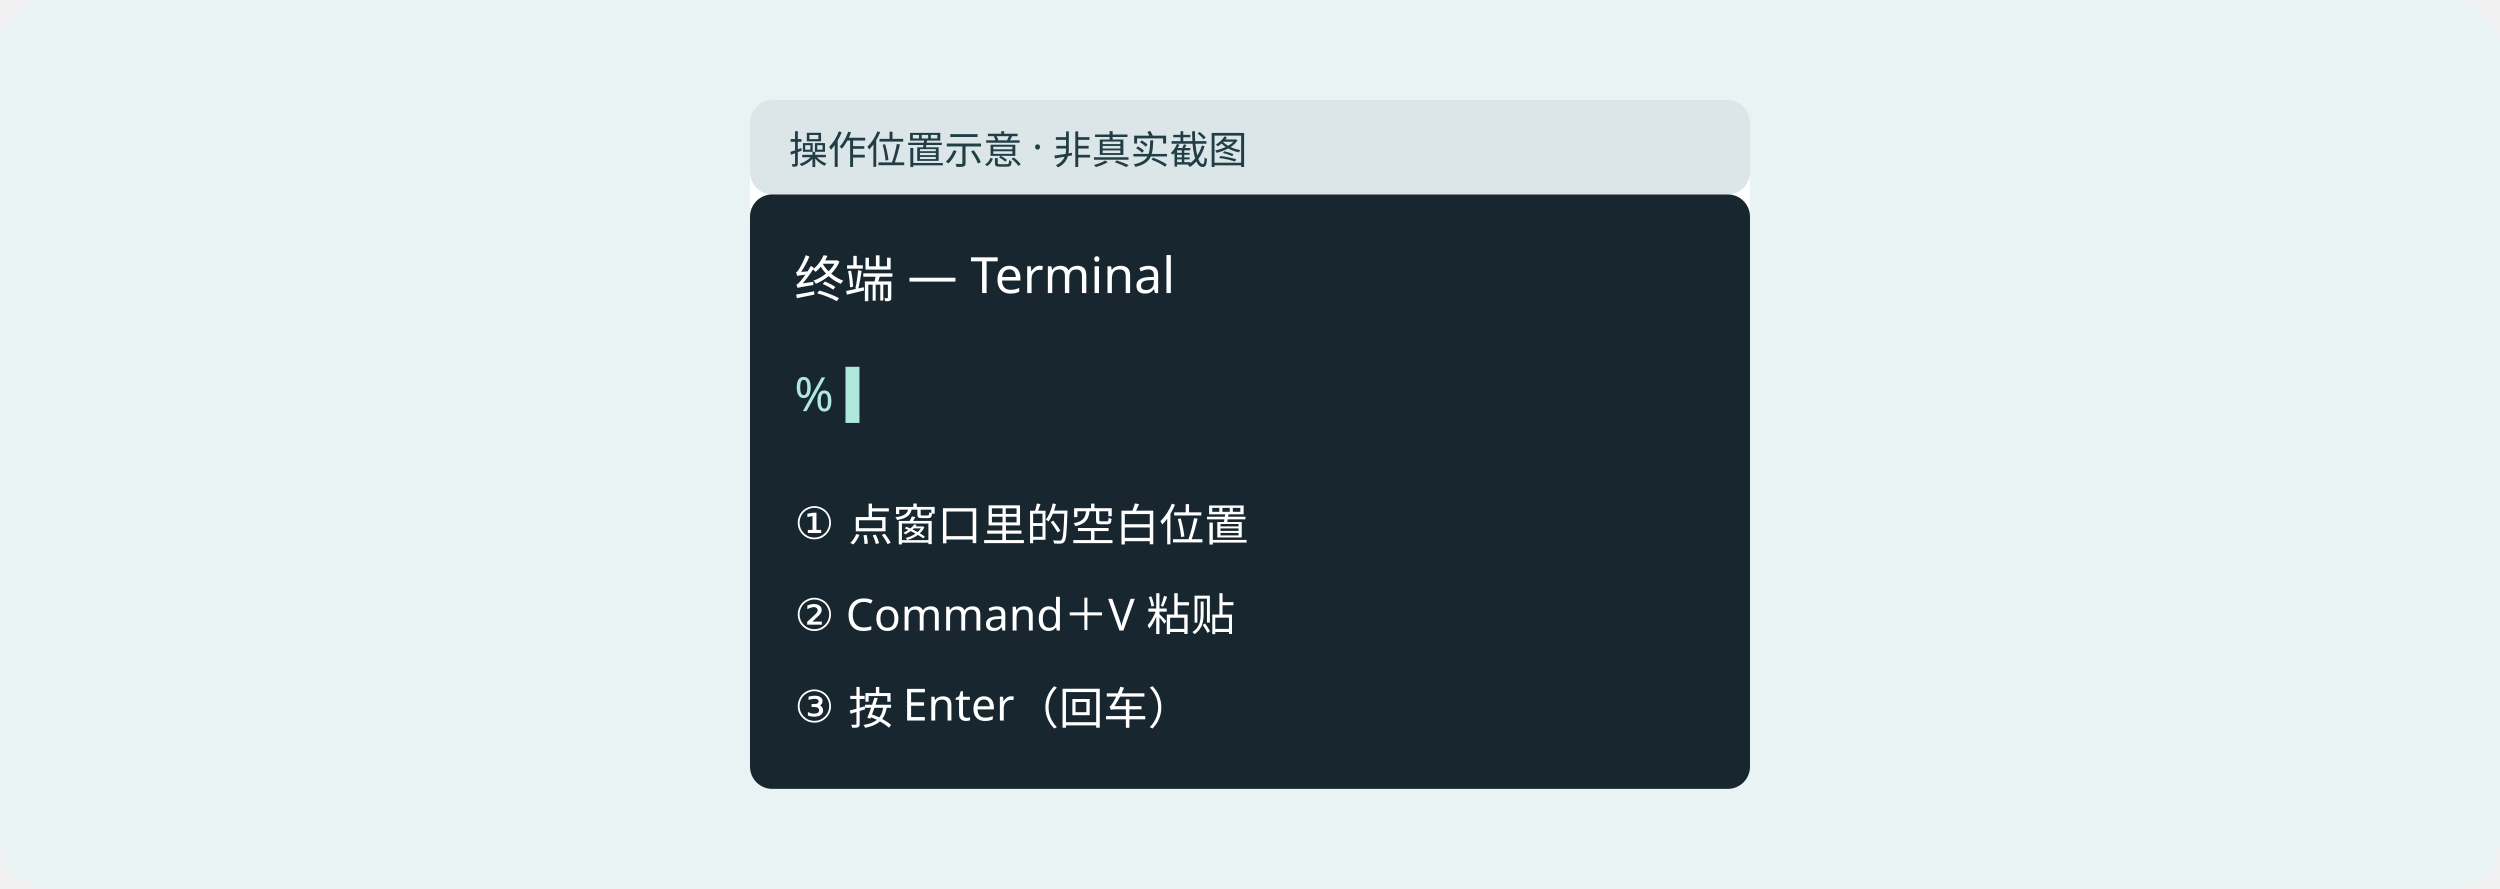
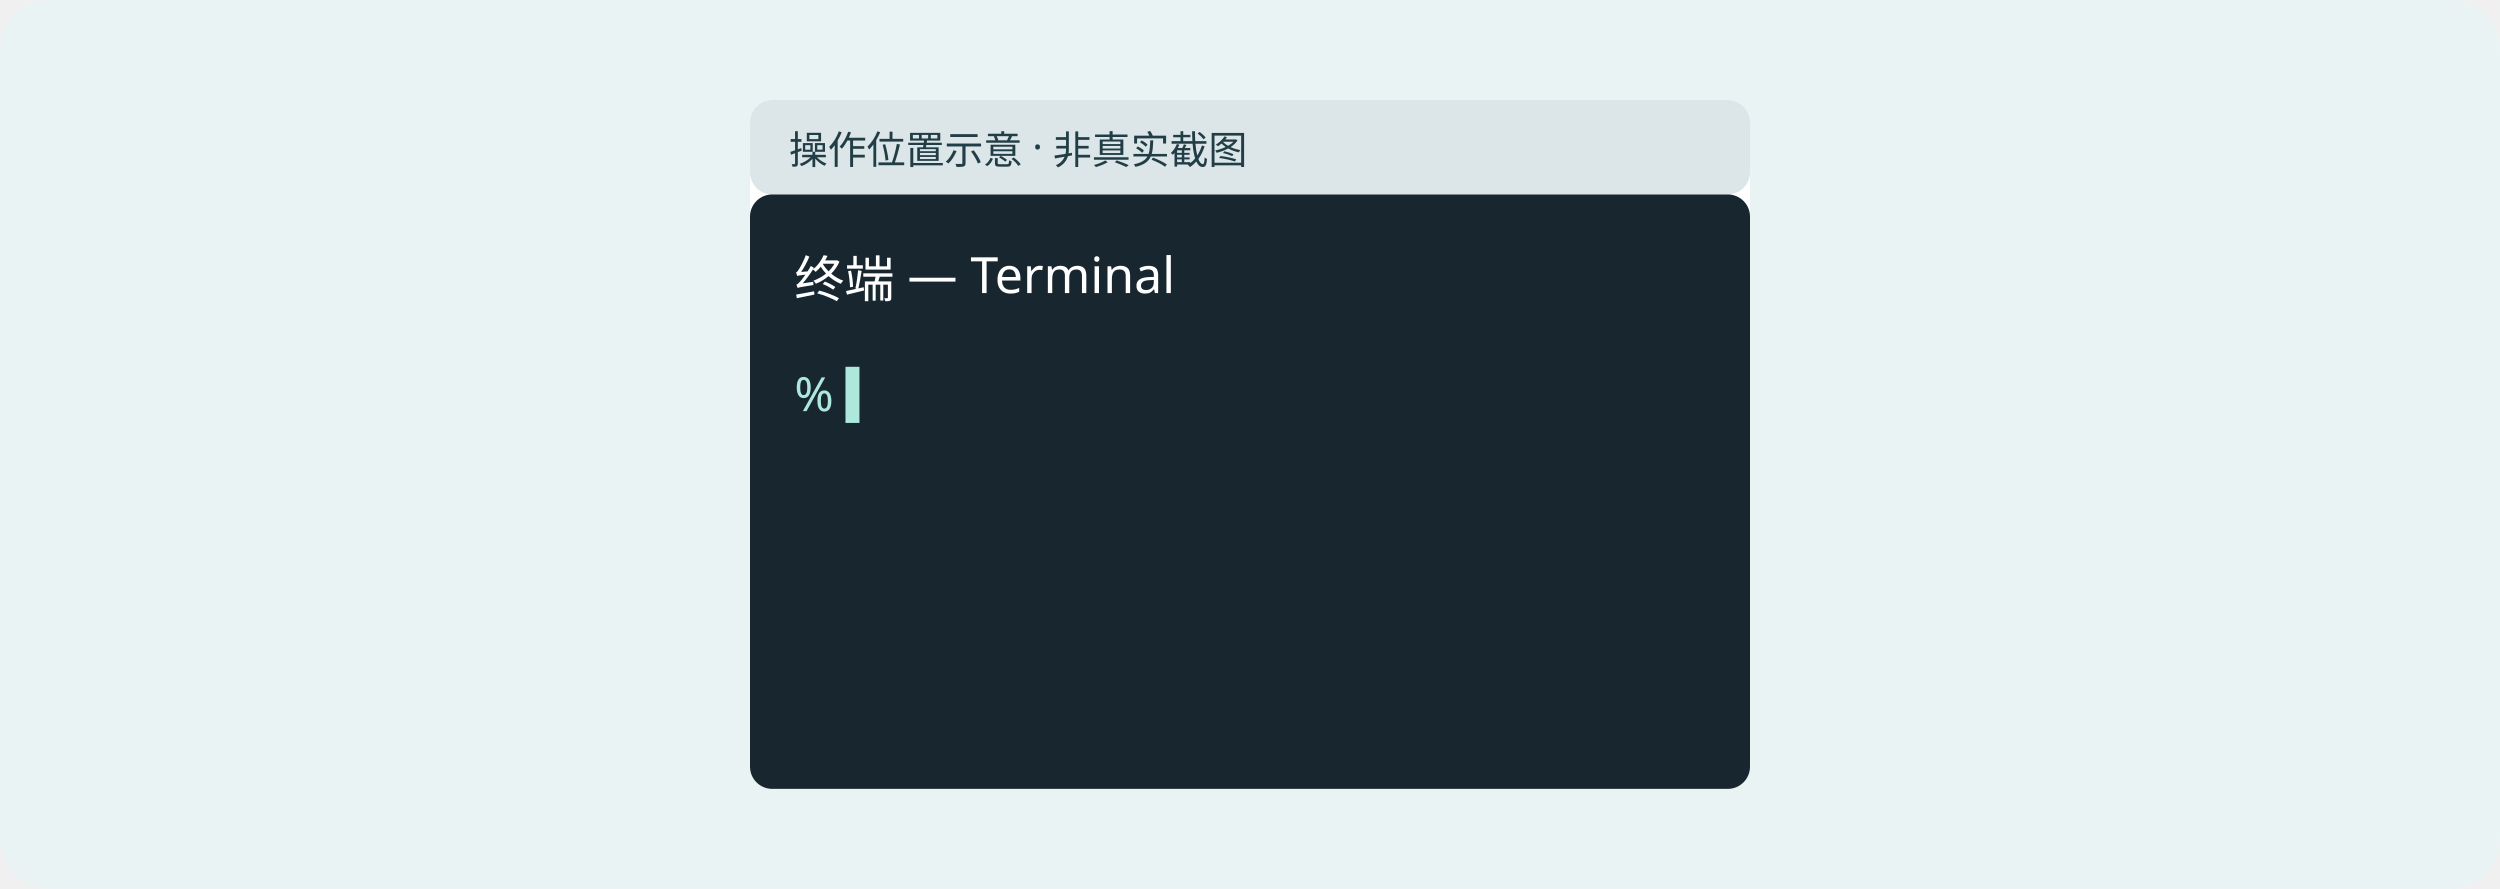
<svg xmlns="http://www.w3.org/2000/svg" viewBox="0 0 900 320">
  <rect width="900" height="320" rx="18" fill="#eaf3f4" />
  <rect x="270.0" y="36" width="360" height="248" rx="8" fill="#fff" />
  <rect x="270.0" y="36" width="360" height="34" rx="8" fill="#dce5e7" />
  <text x="284.0" y="59" font-family="Microsoft YaHei,PingFang SC,sans-serif" font-size="14" fill="#213e46">操作位置示意 · 非真实截图</text>
  <rect x="270.0" y="70" width="360" height="214" rx="8" fill="#18272f" />
  <text x="286.0" y="107" font-family="Microsoft YaHei,PingFang SC,sans-serif" font-size="18" fill="white">终端 — Terminal</text>
  <text x="286.0" y="148" font-family="Microsoft YaHei,PingFang SC,sans-serif" font-size="17" fill="#aee8dd">% ▍</text>
-   <text x="286.0" y="194" font-family="Microsoft YaHei,PingFang SC,sans-serif" font-size="16" fill="white">① 点窗口里的空白位置</text>
-   <text x="286.0" y="227" font-family="Microsoft YaHei,PingFang SC,sans-serif" font-size="16" fill="white">② Command＋V 粘贴</text>
-   <text x="286.0" y="260" font-family="Microsoft YaHei,PingFang SC,sans-serif" font-size="16" fill="white">③ 按 Enter（回车）</text>
</svg>
